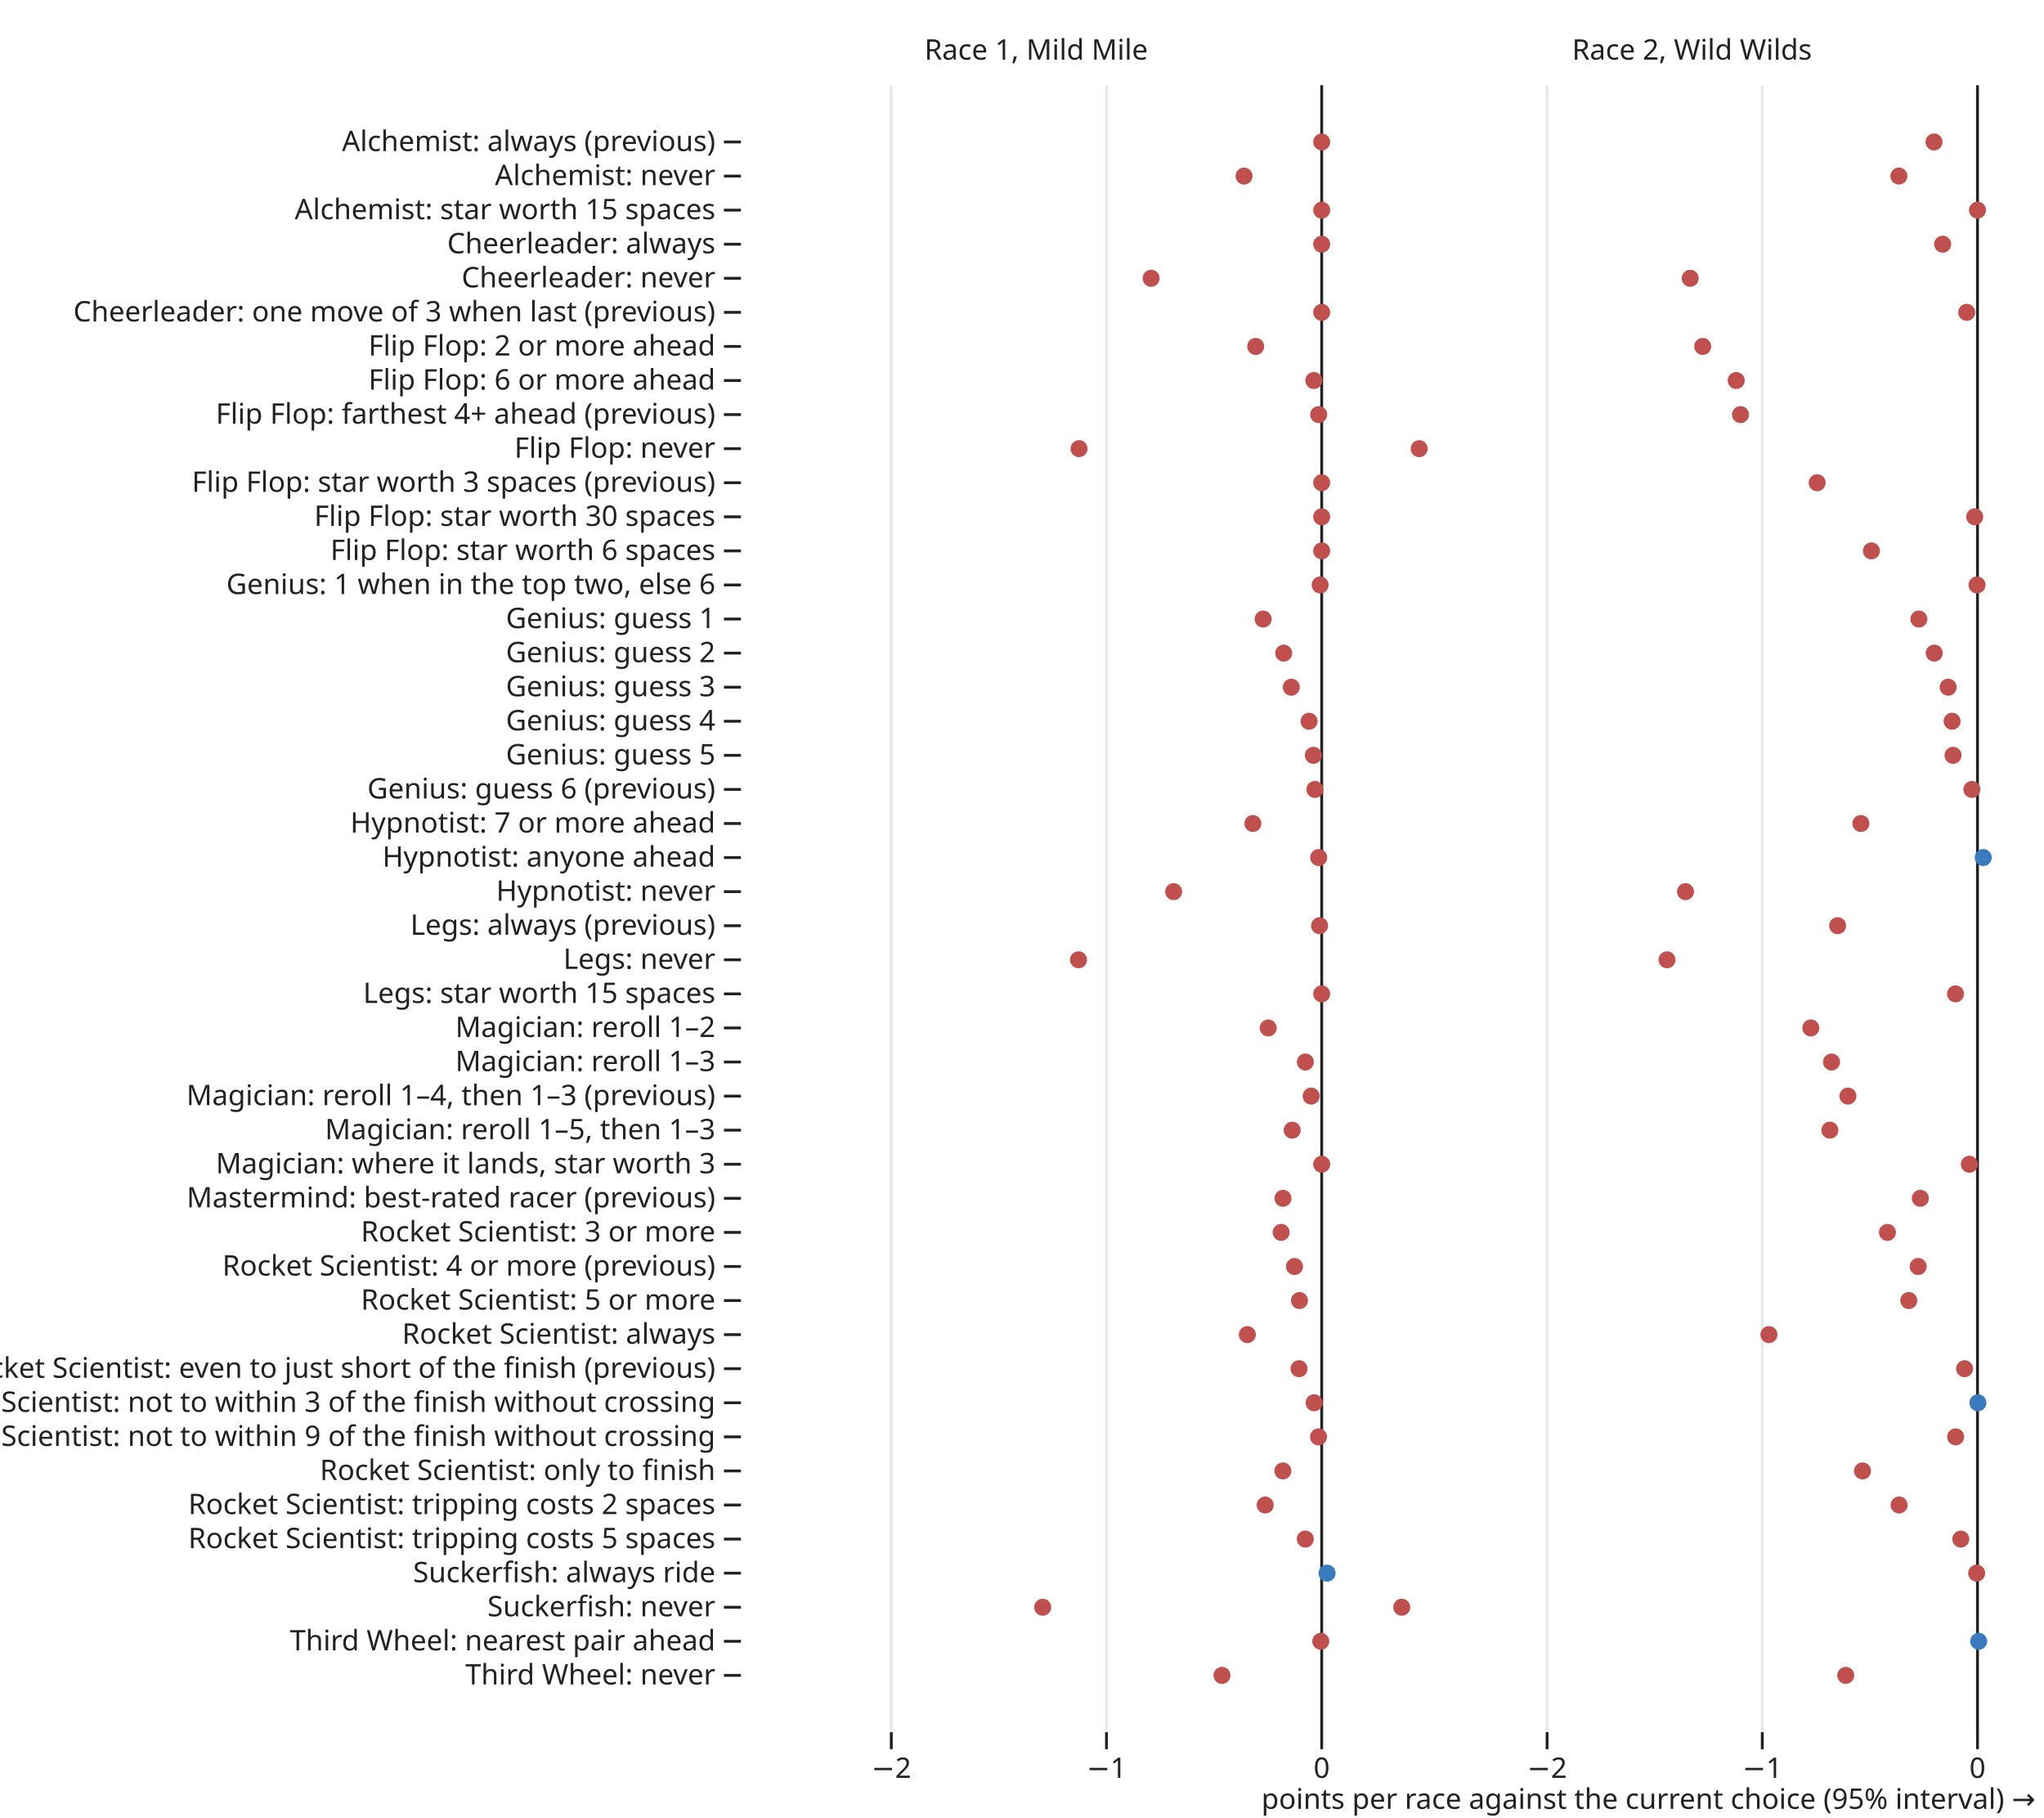
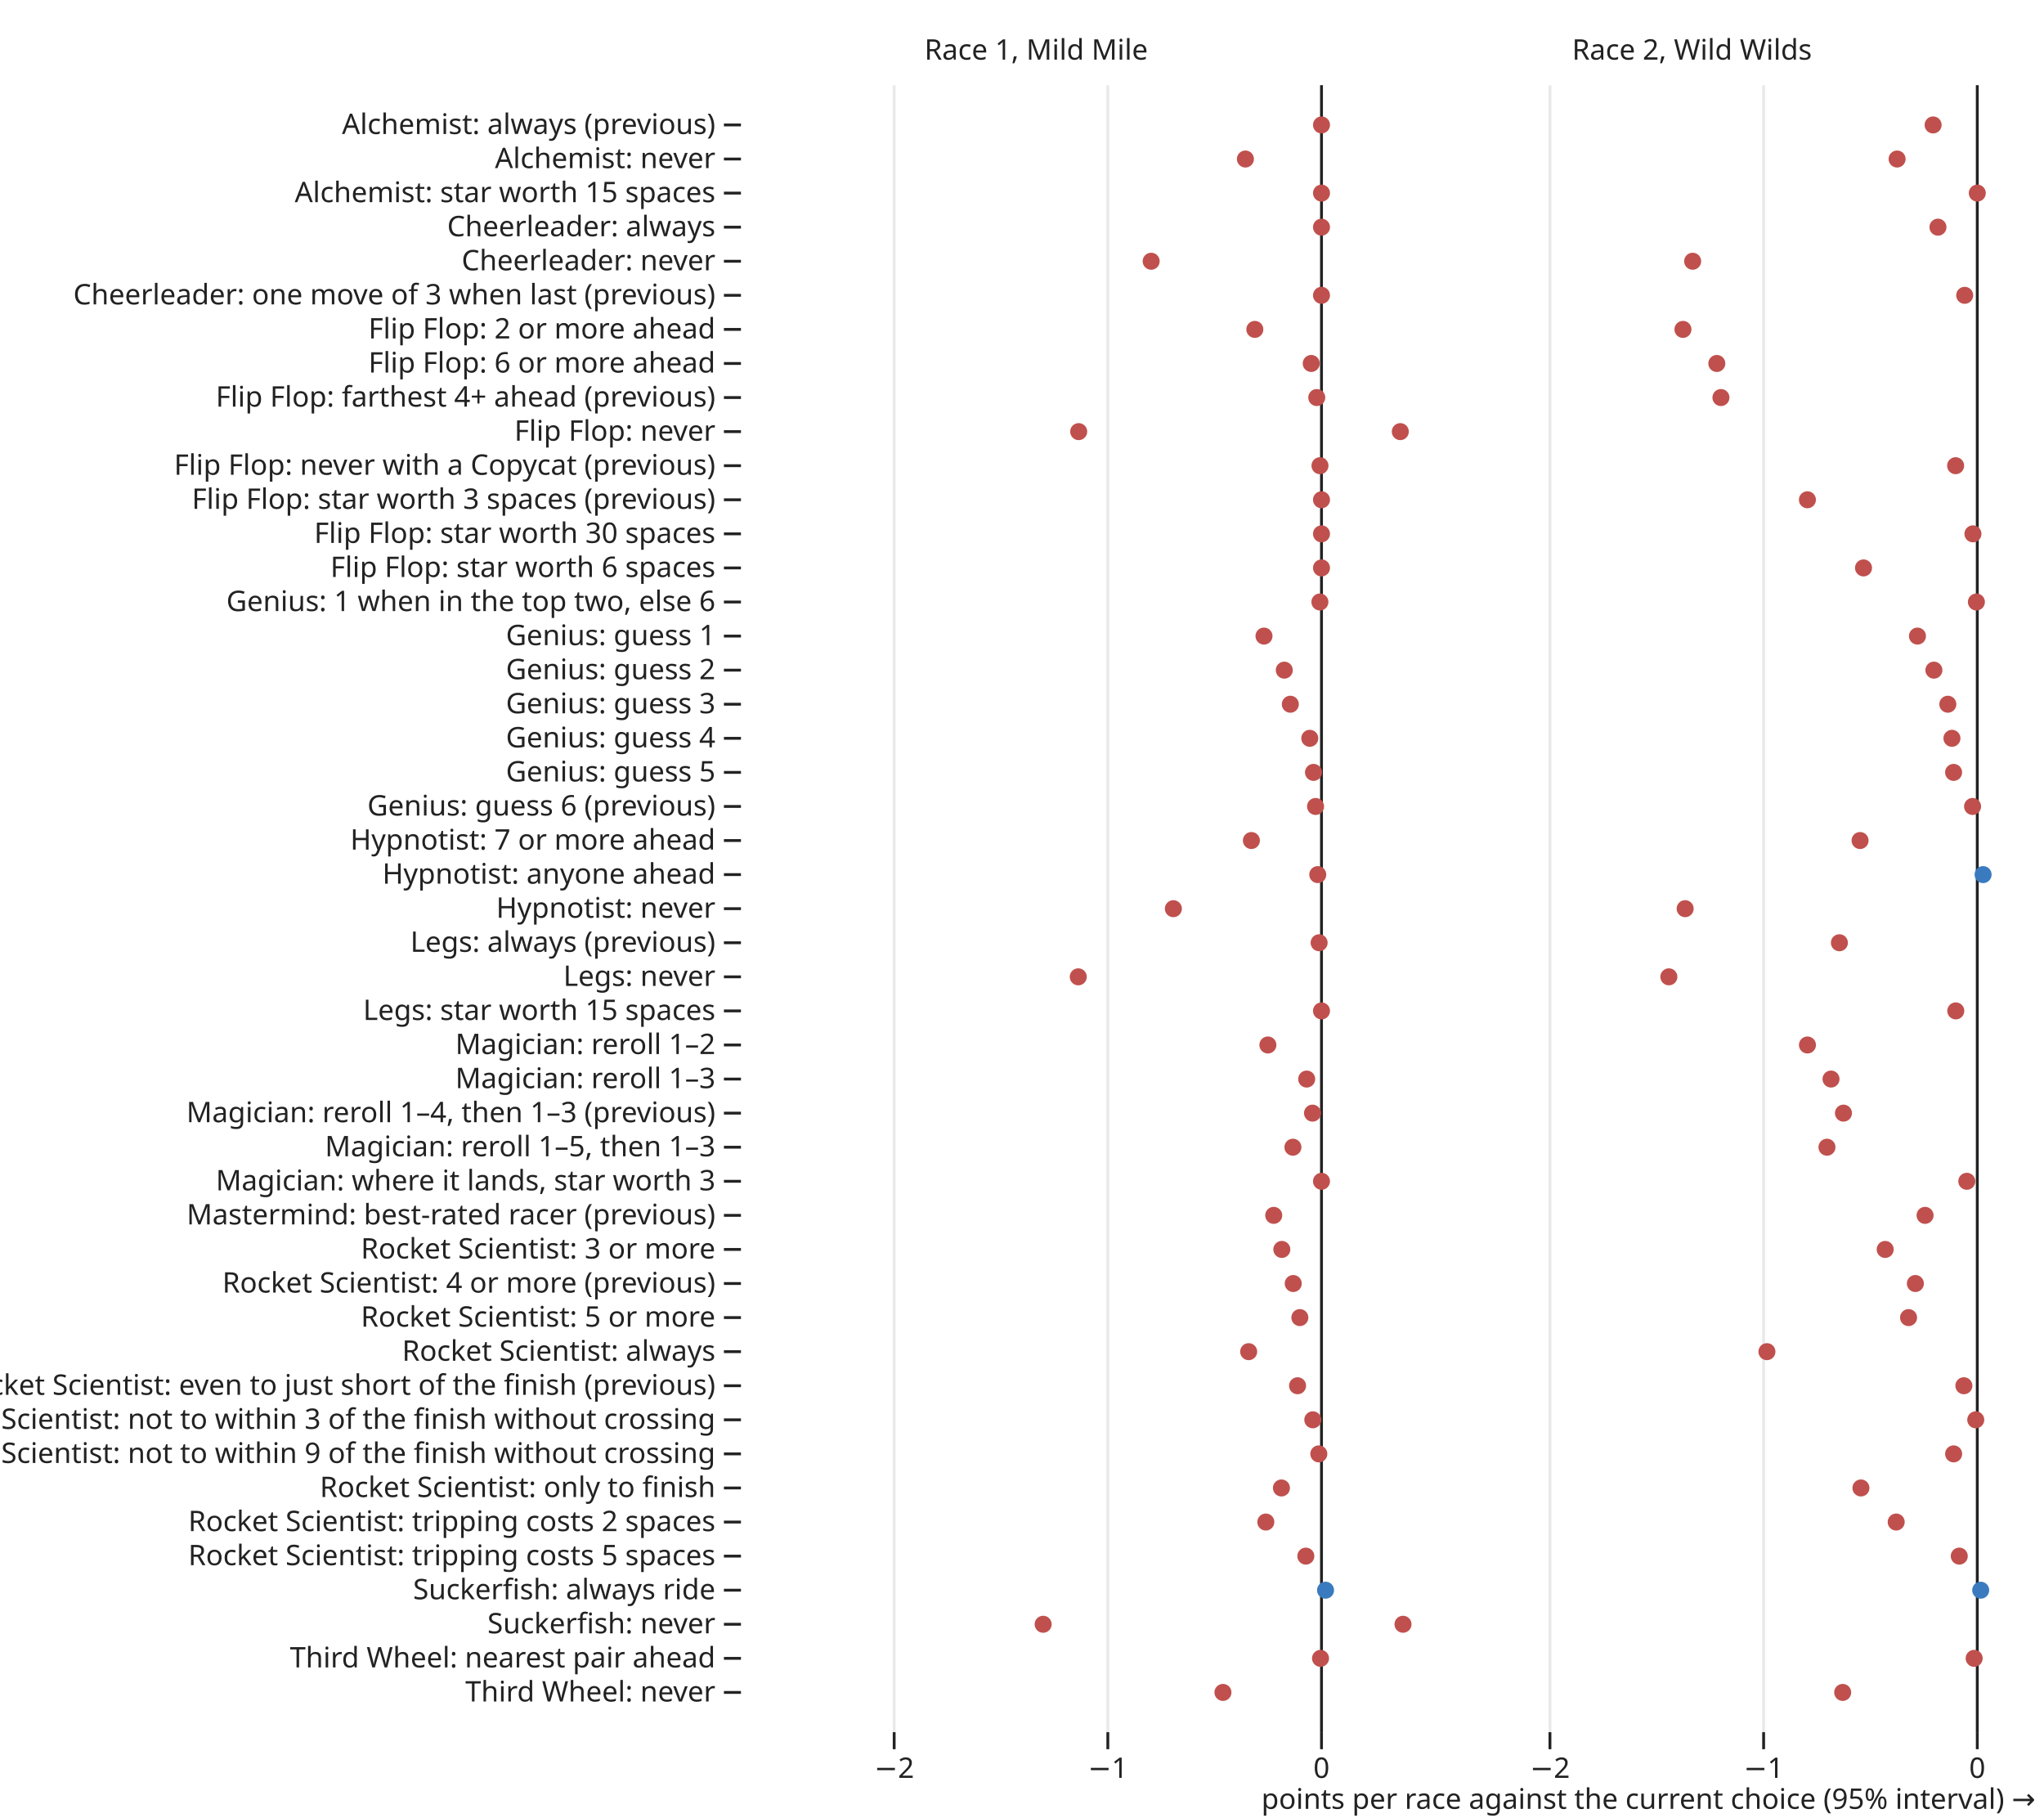
<svg xmlns="http://www.w3.org/2000/svg" class="plot-d6a7b5" fill="currentColor" font-family="system-ui, sans-serif" font-size="10" text-anchor="middle" width="720" height="640" viewBox="0 0 720 640" style="background: white; color: rgb(34, 34, 34);">
  <style>:where(.plot-d6a7b5) {
  --plot-background: white;
  display: block;
  height: auto;
  height: intrinsic;
  max-width: 100%;
}
:where(.plot-d6a7b5 text),
:where(.plot-d6a7b5 tspan) {
  white-space: pre;
}</style>
  <g aria-label="fx-axis tick label" transform="translate(0,-9)">
    <g transform="translate(1,0)">
      <text transform="translate(364,30)">Race 1, Mild Mile</text>
    </g>
    <g transform="translate(232,0)">
      <text transform="translate(364,30)">Race 2, Wild Wilds</text>
    </g>
  </g>
  <g aria-label="y-axis tick" aria-hidden="true">
    <g fill="none" stroke="currentColor" transform="translate(1,0)">
-       <path transform="translate(260,50)" d="M0,0L-6,0" />
-       <path transform="translate(260,62)" d="M0,0L-6,0" />
-       <path transform="translate(260,74)" d="M0,0L-6,0" />
-       <path transform="translate(260,86)" d="M0,0L-6,0" />
-       <path transform="translate(260,98)" d="M0,0L-6,0" />
-       <path transform="translate(260,110)" d="M0,0L-6,0" />
-       <path transform="translate(260,122)" d="M0,0L-6,0" />
-       <path transform="translate(260,134)" d="M0,0L-6,0" />
-       <path transform="translate(260,146)" d="M0,0L-6,0" />
-       <path transform="translate(260,158)" d="M0,0L-6,0" />
-       <path transform="translate(260,170)" d="M0,0L-6,0" />
-       <path transform="translate(260,182)" d="M0,0L-6,0" />
-       <path transform="translate(260,194)" d="M0,0L-6,0" />
-       <path transform="translate(260,206)" d="M0,0L-6,0" />
-       <path transform="translate(260,218)" d="M0,0L-6,0" />
-       <path transform="translate(260,230)" d="M0,0L-6,0" />
-       <path transform="translate(260,242)" d="M0,0L-6,0" />
-       <path transform="translate(260,254)" d="M0,0L-6,0" />
-       <path transform="translate(260,266)" d="M0,0L-6,0" />
-       <path transform="translate(260,278)" d="M0,0L-6,0" />
-       <path transform="translate(260,290)" d="M0,0L-6,0" />
-       <path transform="translate(260,302)" d="M0,0L-6,0" />
-       <path transform="translate(260,314)" d="M0,0L-6,0" />
-       <path transform="translate(260,326)" d="M0,0L-6,0" />
-       <path transform="translate(260,338)" d="M0,0L-6,0" />
-       <path transform="translate(260,350)" d="M0,0L-6,0" />
-       <path transform="translate(260,362)" d="M0,0L-6,0" />
-       <path transform="translate(260,374)" d="M0,0L-6,0" />
-       <path transform="translate(260,386)" d="M0,0L-6,0" />
-       <path transform="translate(260,398)" d="M0,0L-6,0" />
-       <path transform="translate(260,410)" d="M0,0L-6,0" />
-       <path transform="translate(260,422)" d="M0,0L-6,0" />
-       <path transform="translate(260,434)" d="M0,0L-6,0" />
-       <path transform="translate(260,446)" d="M0,0L-6,0" />
-       <path transform="translate(260,458)" d="M0,0L-6,0" />
-       <path transform="translate(260,470)" d="M0,0L-6,0" />
-       <path transform="translate(260,482)" d="M0,0L-6,0" />
-       <path transform="translate(260,494)" d="M0,0L-6,0" />
-       <path transform="translate(260,506)" d="M0,0L-6,0" />
-       <path transform="translate(260,518)" d="M0,0L-6,0" />
-       <path transform="translate(260,530)" d="M0,0L-6,0" />
-       <path transform="translate(260,542)" d="M0,0L-6,0" />
-       <path transform="translate(260,554)" d="M0,0L-6,0" />
-       <path transform="translate(260,566)" d="M0,0L-6,0" />
-       <path transform="translate(260,578)" d="M0,0L-6,0" />
-       <path transform="translate(260,590)" d="M0,0L-6,0" />
+       <path transform="translate(260,44)" d="M0,0L-6,0" />
+       <path transform="translate(260,56)" d="M0,0L-6,0" />
+       <path transform="translate(260,68)" d="M0,0L-6,0" />
+       <path transform="translate(260,80)" d="M0,0L-6,0" />
+       <path transform="translate(260,92)" d="M0,0L-6,0" />
+       <path transform="translate(260,104)" d="M0,0L-6,0" />
+       <path transform="translate(260,116)" d="M0,0L-6,0" />
+       <path transform="translate(260,128)" d="M0,0L-6,0" />
+       <path transform="translate(260,140)" d="M0,0L-6,0" />
+       <path transform="translate(260,152)" d="M0,0L-6,0" />
+       <path transform="translate(260,164)" d="M0,0L-6,0" />
+       <path transform="translate(260,176)" d="M0,0L-6,0" />
+       <path transform="translate(260,188)" d="M0,0L-6,0" />
+       <path transform="translate(260,200)" d="M0,0L-6,0" />
+       <path transform="translate(260,212)" d="M0,0L-6,0" />
+       <path transform="translate(260,224)" d="M0,0L-6,0" />
+       <path transform="translate(260,236)" d="M0,0L-6,0" />
+       <path transform="translate(260,248)" d="M0,0L-6,0" />
+       <path transform="translate(260,260)" d="M0,0L-6,0" />
+       <path transform="translate(260,272)" d="M0,0L-6,0" />
+       <path transform="translate(260,284)" d="M0,0L-6,0" />
+       <path transform="translate(260,296)" d="M0,0L-6,0" />
+       <path transform="translate(260,308)" d="M0,0L-6,0" />
+       <path transform="translate(260,320)" d="M0,0L-6,0" />
+       <path transform="translate(260,332)" d="M0,0L-6,0" />
+       <path transform="translate(260,344)" d="M0,0L-6,0" />
+       <path transform="translate(260,356)" d="M0,0L-6,0" />
+       <path transform="translate(260,368)" d="M0,0L-6,0" />
+       <path transform="translate(260,380)" d="M0,0L-6,0" />
+       <path transform="translate(260,392)" d="M0,0L-6,0" />
+       <path transform="translate(260,404)" d="M0,0L-6,0" />
+       <path transform="translate(260,416)" d="M0,0L-6,0" />
+       <path transform="translate(260,428)" d="M0,0L-6,0" />
+       <path transform="translate(260,440)" d="M0,0L-6,0" />
+       <path transform="translate(260,452)" d="M0,0L-6,0" />
+       <path transform="translate(260,464)" d="M0,0L-6,0" />
+       <path transform="translate(260,476)" d="M0,0L-6,0" />
+       <path transform="translate(260,488)" d="M0,0L-6,0" />
+       <path transform="translate(260,500)" d="M0,0L-6,0" />
+       <path transform="translate(260,512)" d="M0,0L-6,0" />
+       <path transform="translate(260,524)" d="M0,0L-6,0" />
+       <path transform="translate(260,536)" d="M0,0L-6,0" />
+       <path transform="translate(260,548)" d="M0,0L-6,0" />
+       <path transform="translate(260,560)" d="M0,0L-6,0" />
+       <path transform="translate(260,572)" d="M0,0L-6,0" />
+       <path transform="translate(260,584)" d="M0,0L-6,0" />
+       <path transform="translate(260,596)" d="M0,0L-6,0" />
    </g>
  </g>
  <g aria-label="y-axis tick label" transform="translate(-9,0)">
    <g text-anchor="end" transform="translate(1,0)">
-       <text y="0.32em" transform="translate(260,50)">Alchemist: always (previous)</text>
-       <text y="0.32em" transform="translate(260,62)">Alchemist: never</text>
-       <text y="0.32em" transform="translate(260,74)">Alchemist: star worth 15 spaces</text>
-       <text y="0.32em" transform="translate(260,86)">Cheerleader: always</text>
-       <text y="0.32em" transform="translate(260,98)">Cheerleader: never</text>
-       <text y="0.32em" transform="translate(260,110)">Cheerleader: one move of 3 when last (previous)</text>
-       <text y="0.32em" transform="translate(260,122)">Flip Flop: 2 or more ahead</text>
-       <text y="0.32em" transform="translate(260,134)">Flip Flop: 6 or more ahead</text>
-       <text y="0.32em" transform="translate(260,146)">Flip Flop: farthest 4+ ahead (previous)</text>
-       <text y="0.32em" transform="translate(260,158)">Flip Flop: never</text>
-       <text y="0.32em" transform="translate(260,170)">Flip Flop: star worth 3 spaces (previous)</text>
-       <text y="0.32em" transform="translate(260,182)">Flip Flop: star worth 30 spaces</text>
-       <text y="0.32em" transform="translate(260,194)">Flip Flop: star worth 6 spaces</text>
-       <text y="0.32em" transform="translate(260,206)">Genius: 1 when in the top two, else 6</text>
-       <text y="0.32em" transform="translate(260,218)">Genius: guess 1</text>
-       <text y="0.32em" transform="translate(260,230)">Genius: guess 2</text>
-       <text y="0.32em" transform="translate(260,242)">Genius: guess 3</text>
-       <text y="0.32em" transform="translate(260,254)">Genius: guess 4</text>
-       <text y="0.32em" transform="translate(260,266)">Genius: guess 5</text>
-       <text y="0.32em" transform="translate(260,278)">Genius: guess 6 (previous)</text>
-       <text y="0.32em" transform="translate(260,290)">Hypnotist: 7 or more ahead</text>
-       <text y="0.32em" transform="translate(260,302)">Hypnotist: anyone ahead</text>
-       <text y="0.32em" transform="translate(260,314)">Hypnotist: never</text>
-       <text y="0.32em" transform="translate(260,326)">Legs: always (previous)</text>
-       <text y="0.32em" transform="translate(260,338)">Legs: never</text>
-       <text y="0.32em" transform="translate(260,350)">Legs: star worth 15 spaces</text>
-       <text y="0.32em" transform="translate(260,362)">Magician: reroll 1–2</text>
-       <text y="0.32em" transform="translate(260,374)">Magician: reroll 1–3</text>
-       <text y="0.32em" transform="translate(260,386)">Magician: reroll 1–4, then 1–3 (previous)</text>
-       <text y="0.32em" transform="translate(260,398)">Magician: reroll 1–5, then 1–3</text>
-       <text y="0.32em" transform="translate(260,410)">Magician: where it lands, star worth 3</text>
-       <text y="0.32em" transform="translate(260,422)">Mastermind: best-rated racer (previous)</text>
-       <text y="0.32em" transform="translate(260,434)">Rocket Scientist: 3 or more</text>
-       <text y="0.32em" transform="translate(260,446)">Rocket Scientist: 4 or more (previous)</text>
-       <text y="0.32em" transform="translate(260,458)">Rocket Scientist: 5 or more</text>
-       <text y="0.32em" transform="translate(260,470)">Rocket Scientist: always</text>
-       <text y="0.32em" transform="translate(260,482)">Rocket Scientist: even to just short of the finish (previous)</text>
-       <text y="0.32em" transform="translate(260,494)">Rocket Scientist: not to within 3 of the finish without crossing</text>
-       <text y="0.32em" transform="translate(260,506)">Rocket Scientist: not to within 9 of the finish without crossing</text>
-       <text y="0.32em" transform="translate(260,518)">Rocket Scientist: only to finish</text>
-       <text y="0.32em" transform="translate(260,530)">Rocket Scientist: tripping costs 2 spaces</text>
-       <text y="0.32em" transform="translate(260,542)">Rocket Scientist: tripping costs 5 spaces</text>
-       <text y="0.32em" transform="translate(260,554)">Suckerfish: always ride</text>
-       <text y="0.32em" transform="translate(260,566)">Suckerfish: never</text>
-       <text y="0.32em" transform="translate(260,578)">Third Wheel: nearest pair ahead</text>
-       <text y="0.32em" transform="translate(260,590)">Third Wheel: never</text>
+       <text y="0.32em" transform="translate(260,44)">Alchemist: always (previous)</text>
+       <text y="0.32em" transform="translate(260,56)">Alchemist: never</text>
+       <text y="0.32em" transform="translate(260,68)">Alchemist: star worth 15 spaces</text>
+       <text y="0.32em" transform="translate(260,80)">Cheerleader: always</text>
+       <text y="0.32em" transform="translate(260,92)">Cheerleader: never</text>
+       <text y="0.32em" transform="translate(260,104)">Cheerleader: one move of 3 when last (previous)</text>
+       <text y="0.32em" transform="translate(260,116)">Flip Flop: 2 or more ahead</text>
+       <text y="0.32em" transform="translate(260,128)">Flip Flop: 6 or more ahead</text>
+       <text y="0.32em" transform="translate(260,140)">Flip Flop: farthest 4+ ahead (previous)</text>
+       <text y="0.32em" transform="translate(260,152)">Flip Flop: never</text>
+       <text y="0.32em" transform="translate(260,164)">Flip Flop: never with a Copycat (previous)</text>
+       <text y="0.32em" transform="translate(260,176)">Flip Flop: star worth 3 spaces (previous)</text>
+       <text y="0.32em" transform="translate(260,188)">Flip Flop: star worth 30 spaces</text>
+       <text y="0.32em" transform="translate(260,200)">Flip Flop: star worth 6 spaces</text>
+       <text y="0.32em" transform="translate(260,212)">Genius: 1 when in the top two, else 6</text>
+       <text y="0.32em" transform="translate(260,224)">Genius: guess 1</text>
+       <text y="0.32em" transform="translate(260,236)">Genius: guess 2</text>
+       <text y="0.32em" transform="translate(260,248)">Genius: guess 3</text>
+       <text y="0.32em" transform="translate(260,260)">Genius: guess 4</text>
+       <text y="0.32em" transform="translate(260,272)">Genius: guess 5</text>
+       <text y="0.32em" transform="translate(260,284)">Genius: guess 6 (previous)</text>
+       <text y="0.32em" transform="translate(260,296)">Hypnotist: 7 or more ahead</text>
+       <text y="0.32em" transform="translate(260,308)">Hypnotist: anyone ahead</text>
+       <text y="0.32em" transform="translate(260,320)">Hypnotist: never</text>
+       <text y="0.32em" transform="translate(260,332)">Legs: always (previous)</text>
+       <text y="0.32em" transform="translate(260,344)">Legs: never</text>
+       <text y="0.32em" transform="translate(260,356)">Legs: star worth 15 spaces</text>
+       <text y="0.32em" transform="translate(260,368)">Magician: reroll 1–2</text>
+       <text y="0.32em" transform="translate(260,380)">Magician: reroll 1–3</text>
+       <text y="0.32em" transform="translate(260,392)">Magician: reroll 1–4, then 1–3 (previous)</text>
+       <text y="0.32em" transform="translate(260,404)">Magician: reroll 1–5, then 1–3</text>
+       <text y="0.32em" transform="translate(260,416)">Magician: where it lands, star worth 3</text>
+       <text y="0.32em" transform="translate(260,428)">Mastermind: best-rated racer (previous)</text>
+       <text y="0.32em" transform="translate(260,440)">Rocket Scientist: 3 or more</text>
+       <text y="0.32em" transform="translate(260,452)">Rocket Scientist: 4 or more (previous)</text>
+       <text y="0.32em" transform="translate(260,464)">Rocket Scientist: 5 or more</text>
+       <text y="0.32em" transform="translate(260,476)">Rocket Scientist: always</text>
+       <text y="0.32em" transform="translate(260,488)">Rocket Scientist: even to just short of the finish (previous)</text>
+       <text y="0.32em" transform="translate(260,500)">Rocket Scientist: not to within 3 of the finish without crossing</text>
+       <text y="0.32em" transform="translate(260,512)">Rocket Scientist: not to within 9 of the finish without crossing</text>
+       <text y="0.32em" transform="translate(260,524)">Rocket Scientist: only to finish</text>
+       <text y="0.32em" transform="translate(260,536)">Rocket Scientist: tripping costs 2 spaces</text>
+       <text y="0.32em" transform="translate(260,548)">Rocket Scientist: tripping costs 5 spaces</text>
+       <text y="0.32em" transform="translate(260,560)">Suckerfish: always ride</text>
+       <text y="0.32em" transform="translate(260,572)">Suckerfish: never</text>
+       <text y="0.32em" transform="translate(260,584)">Third Wheel: nearest pair ahead</text>
+       <text y="0.32em" transform="translate(260,596)">Third Wheel: never</text>
    </g>
  </g>
  <g aria-label="x-grid" aria-hidden="true">
    <g stroke="currentColor" stroke-opacity="0.1" transform="translate(1,0)">
-       <line x1="312.959" x2="312.959" y1="30" y2="610" />
-       <line x1="388.764" x2="388.764" y1="30" y2="610" />
-       <line x1="464.569" x2="464.569" y1="30" y2="610" />
+       <line x1="313.971" x2="313.971" y1="30" y2="610" />
+       <line x1="389.235" x2="389.235" y1="30" y2="610" />
+       <line x1="464.5" x2="464.5" y1="30" y2="610" />
    </g>
    <g stroke="currentColor" stroke-opacity="0.1" transform="translate(232,0)">
-       <line x1="312.959" x2="312.959" y1="30" y2="610" />
-       <line x1="388.764" x2="388.764" y1="30" y2="610" />
-       <line x1="464.569" x2="464.569" y1="30" y2="610" />
+       <line x1="313.971" x2="313.971" y1="30" y2="610" />
+       <line x1="389.235" x2="389.235" y1="30" y2="610" />
+       <line x1="464.5" x2="464.5" y1="30" y2="610" />
    </g>
  </g>
  <g aria-label="x-axis tick" aria-hidden="true">
    <g fill="none" stroke="currentColor" transform="translate(1,0)">
-       <path transform="translate(312.9593,610)" d="M0,0L0,6" />
-       <path transform="translate(388.7644,610)" d="M0,0L0,6" />
-       <path transform="translate(464.5695,610)" d="M0,0L0,6" />
+       <path transform="translate(313.9714,610)" d="M0,0L0,6" />
+       <path transform="translate(389.2355,610)" d="M0,0L0,6" />
+       <path transform="translate(464.4995,610)" d="M0,0L0,6" />
    </g>
    <g fill="none" stroke="currentColor" transform="translate(232,0)">
-       <path transform="translate(312.9593,610)" d="M0,0L0,6" />
-       <path transform="translate(388.7644,610)" d="M0,0L0,6" />
-       <path transform="translate(464.5695,610)" d="M0,0L0,6" />
+       <path transform="translate(313.9714,610)" d="M0,0L0,6" />
+       <path transform="translate(389.2355,610)" d="M0,0L0,6" />
+       <path transform="translate(464.4995,610)" d="M0,0L0,6" />
    </g>
  </g>
  <g aria-label="x-axis tick label" transform="translate(0,9)">
    <g font-variant="tabular-nums" transform="translate(1,0)">
-       <text y="0.71em" transform="translate(312.9593,610)">−2</text>
-       <text y="0.71em" transform="translate(388.7644,610)">−1</text>
-       <text y="0.71em" transform="translate(464.5695,610)">0</text>
+       <text y="0.71em" transform="translate(313.9714,610)">−2</text>
+       <text y="0.71em" transform="translate(389.2355,610)">−1</text>
+       <text y="0.71em" transform="translate(464.4995,610)">0</text>
    </g>
    <g font-variant="tabular-nums" transform="translate(232,0)">
-       <text y="0.71em" transform="translate(312.9593,610)">−2</text>
-       <text y="0.71em" transform="translate(388.7644,610)">−1</text>
-       <text y="0.71em" transform="translate(464.5695,610)">0</text>
+       <text y="0.71em" transform="translate(313.9714,610)">−2</text>
+       <text y="0.71em" transform="translate(389.2355,610)">−1</text>
+       <text y="0.71em" transform="translate(464.4995,610)">0</text>
    </g>
  </g>
  <g aria-label="x-axis label" text-anchor="end" transform="translate(17,27)">
    <text transform="translate(700,610)">points per race against the current choice (95% interval) →</text>
  </g>
  <g aria-label="rule">
    <g stroke="currentColor" transform="translate(1,0)">
-       <line x1="464.569" x2="464.569" y1="30" y2="610" />
+       <line x1="464.5" x2="464.5" y1="30" y2="610" />
    </g>
    <g stroke="currentColor" transform="translate(232,0)">
-       <line x1="464.569" x2="464.569" y1="30" y2="610" />
+       <line x1="464.5" x2="464.5" y1="30" y2="610" />
    </g>
  </g>
  <g aria-label="rule">
    <g stroke="#999" transform="translate(1,0)">
-       <line x1="463.854" x2="465.285" y1="50" y2="50" />
-       <line x1="436.596" x2="437.836" y1="62" y2="62" />
-       <line x1="463.854" x2="465.285" y1="74" y2="74" />
-       <line x1="463.724" x2="465.415" y1="86" y2="86" />
-       <line x1="403.779" x2="405.183" y1="98" y2="98" />
-       <line x1="463.724" x2="465.415" y1="110" y2="110" />
-       <line x1="440.449" x2="442.192" y1="122" y2="122" />
-       <line x1="460.924" x2="462.681" y1="134" y2="134" />
-       <line x1="462.641" x2="464.4" y1="146" y2="146" />
-       <line x1="378.363" x2="379.81" y1="158" y2="158" />
-       <line x1="463.689" x2="465.45" y1="170" y2="170" />
-       <line x1="463.689" x2="465.45" y1="182" y2="182" />
-       <line x1="463.689" x2="465.45" y1="194" y2="194" />
-       <line x1="463.217" x2="464.829" y1="206" y2="206" />
-       <line x1="443.199" x2="444.696" y1="218" y2="218" />
-       <line x1="450.418" x2="451.963" y1="230" y2="230" />
-       <line x1="453.084" x2="454.646" y1="242" y2="242" />
-       <line x1="459.322" x2="460.922" y1="254" y2="254" />
-       <line x1="460.833" x2="462.443" y1="266" y2="266" />
-       <line x1="461.368" x2="462.986" y1="278" y2="278" />
-       <line x1="439.541" x2="441.104" y1="290" y2="290" />
-       <line x1="462.681" x2="464.349" y1="302" y2="302" />
-       <line x1="411.727" x2="413.11" y1="314" y2="314" />
-       <line x1="462.953" x2="464.696" y1="326" y2="326" />
-       <line x1="378.182" x2="379.627" y1="338" y2="338" />
-       <line x1="463.698" x2="465.441" y1="350" y2="350" />
-       <line x1="444.931" x2="446.513" y1="362" y2="362" />
-       <line x1="457.996" x2="459.63" y1="374" y2="374" />
-       <line x1="460.041" x2="461.682" y1="386" y2="386" />
-       <line x1="453.361" x2="454.98" y1="398" y2="398" />
-       <line x1="463.744" x2="465.395" y1="410" y2="410" />
-       <line x1="450.232" x2="451.628" y1="422" y2="422" />
-       <line x1="449.459" x2="451.111" y1="434" y2="434" />
-       <line x1="454.155" x2="455.825" y1="446" y2="446" />
-       <line x1="455.913" x2="457.586" y1="458" y2="458" />
-       <line x1="437.577" x2="439.177" y1="470" y2="470" />
-       <line x1="455.756" x2="457.429" y1="482" y2="482" />
-       <line x1="461.047" x2="462.737" y1="494" y2="494" />
-       <line x1="462.609" x2="464.307" y1="506" y2="506" />
-       <line x1="450.059" x2="451.713" y1="518" y2="518" />
-       <line x1="443.854" x2="445.482" y1="530" y2="530" />
-       <line x1="457.95" x2="459.63" y1="542" y2="542" />
-       <line x1="465.645" x2="467.275" y1="554" y2="554" />
-       <line x1="365.591" x2="366.981" y1="566" y2="566" />
-       <line x1="463.474" x2="465.017" y1="578" y2="578" />
-       <line x1="428.777" x2="430.091" y1="590" y2="590" />
+       <line x1="463.789" x2="465.21" y1="44" y2="44" />
+       <line x1="437.078" x2="438.313" y1="56" y2="56" />
+       <line x1="463.789" x2="465.21" y1="68" y2="68" />
+       <line x1="463.658" x2="465.341" y1="80" y2="80" />
+       <line x1="403.799" x2="405.199" y1="92" y2="92" />
+       <line x1="463.658" x2="465.341" y1="104" y2="104" />
+       <line x1="440.147" x2="441.882" y1="116" y2="116" />
+       <line x1="460.009" x2="461.757" y1="128" y2="128" />
+       <line x1="461.957" x2="463.708" y1="140" y2="140" />
+       <line x1="378.25" x2="379.692" y1="152" y2="152" />
+       <line x1="463.087" x2="464.84" y1="164" y2="164" />
+       <line x1="463.621" x2="465.378" y1="176" y2="176" />
+       <line x1="463.621" x2="465.378" y1="188" y2="188" />
+       <line x1="463.621" x2="465.378" y1="200" y2="200" />
+       <line x1="463.132" x2="464.735" y1="212" y2="212" />
+       <line x1="443.497" x2="444.988" y1="224" y2="224" />
+       <line x1="450.621" x2="452.159" y1="236" y2="236" />
+       <line x1="452.744" x2="454.296" y1="248" y2="248" />
+       <line x1="459.577" x2="461.169" y1="260" y2="260" />
+       <line x1="460.878" x2="462.48" y1="272" y2="272" />
+       <line x1="461.603" x2="463.213" y1="284" y2="284" />
+       <line x1="439.028" x2="440.583" y1="296" y2="296" />
+       <line x1="462.352" x2="464.011" y1="308" y2="308" />
+       <line x1="411.633" x2="413.009" y1="320" y2="320" />
+       <line x1="462.796" x2="464.526" y1="332" y2="332" />
+       <line x1="378.101" x2="379.537" y1="344" y2="344" />
+       <line x1="463.634" x2="465.365" y1="356" y2="356" />
+       <line x1="444.829" x2="446.4" y1="368" y2="368" />
+       <line x1="458.468" x2="460.092" y1="380" y2="380" />
+       <line x1="460.514" x2="462.146" y1="392" y2="392" />
+       <line x1="453.627" x2="455.237" y1="404" y2="404" />
+       <line x1="463.68" x2="465.319" y1="416" y2="416" />
+       <line x1="446.969" x2="448.375" y1="428" y2="428" />
+       <line x1="449.703" x2="451.346" y1="440" y2="440" />
+       <line x1="453.715" x2="455.372" y1="452" y2="452" />
+       <line x1="456.043" x2="457.706" y1="464" y2="464" />
+       <line x1="438.047" x2="439.64" y1="476" y2="476" />
+       <line x1="455.238" x2="456.898" y1="488" y2="488" />
+       <line x1="460.598" x2="462.276" y1="500" y2="500" />
+       <line x1="462.709" x2="464.396" y1="512" y2="512" />
+       <line x1="449.565" x2="451.208" y1="524" y2="524" />
+       <line x1="444.074" x2="445.694" y1="536" y2="536" />
+       <line x1="458.144" x2="459.814" y1="548" y2="548" />
+       <line x1="465.113" x2="466.731" y1="560" y2="560" />
+       <line x1="365.758" x2="367.14" y1="572" y2="572" />
+       <line x1="463.392" x2="464.921" y1="584" y2="584" />
+       <line x1="429.133" x2="430.436" y1="596" y2="596" />
    </g>
    <g stroke="#999" transform="translate(232,0)">
-       <line x1="448.189" x2="450.317" y1="50" y2="50" />
-       <line x1="435.868" x2="437.877" y1="62" y2="62" />
-       <line x1="463.496" x2="465.643" y1="74" y2="74" />
-       <line x1="450.96" x2="453.638" y1="86" y2="86" />
-       <line x1="362.201" x2="364.519" y1="98" y2="98" />
-       <line x1="459.439" x2="462.114" y1="110" y2="110" />
-       <line x1="366.393" x2="369.144" y1="122" y2="122" />
-       <line x1="378.212" x2="380.946" y1="134" y2="134" />
-       <line x1="379.728" x2="382.461" y1="146" y2="146" />
-       <line x1="266.68" x2="269.138" y1="158" y2="158" />
-       <line x1="406.7" x2="409.493" y1="170" y2="170" />
-       <line x1="462.118" x2="465.053" y1="182" y2="182" />
-       <line x1="425.794" x2="428.623" y1="194" y2="194" />
-       <line x1="463.224" x2="465.598" y1="206" y2="206" />
-       <line x1="442.778" x2="445.076" y1="218" y2="218" />
-       <line x1="448.188" x2="450.486" y1="230" y2="230" />
-       <line x1="453.081" x2="455.413" y1="242" y2="242" />
-       <line x1="454.456" x2="456.794" y1="254" y2="254" />
-       <line x1="454.785" x2="457.128" y1="266" y2="266" />
-       <line x1="461.412" x2="463.786" y1="278" y2="278" />
-       <line x1="422.168" x2="424.832" y1="290" y2="290" />
-       <line x1="465.201" x2="468" y1="302" y2="302" />
-       <line x1="360.546" x2="362.9" y1="314" y2="314" />
-       <line x1="414.078" x2="416.526" y1="326" y2="326" />
-       <line x1="354.098" x2="356.306" y1="338" y2="338" />
-       <line x1="455.571" x2="458.096" y1="350" y2="350" />
-       <line x1="404.678" x2="407.039" y1="362" y2="362" />
-       <line x1="411.957" x2="414.348" y1="374" y2="374" />
-       <line x1="417.728" x2="420.138" y1="386" y2="386" />
-       <line x1="411.381" x2="413.771" y1="398" y2="398" />
-       <line x1="460.469" x2="462.95" y1="410" y2="410" />
-       <line x1="443.285" x2="445.587" y1="422" y2="422" />
-       <line x1="431.583" x2="434.119" y1="434" y2="434" />
-       <line x1="442.4" x2="444.944" y1="446" y2="446" />
-       <line x1="439.09" x2="441.632" y1="458" y2="458" />
-       <line x1="389.876" x2="392.34" y1="470" y2="470" />
-       <line x1="458.745" x2="461.302" y1="482" y2="482" />
-       <line x1="463.437" x2="466.005" y1="494" y2="494" />
-       <line x1="455.587" x2="458.158" y1="506" y2="506" />
-       <line x1="422.802" x2="425.33" y1="518" y2="518" />
-       <line x1="435.696" x2="438.232" y1="530" y2="530" />
-       <line x1="457.412" x2="459.971" y1="542" y2="542" />
-       <line x1="461.977" x2="466.588" y1="554" y2="554" />
-       <line x1="260" x2="263.526" y1="566" y2="566" />
-       <line x1="463.788" x2="466.191" y1="578" y2="578" />
-       <line x1="417.085" x2="419.247" y1="590" y2="590" />
+       <line x1="447.879" x2="450.002" y1="44" y2="44" />
+       <line x1="435.253" x2="437.258" y1="56" y2="56" />
+       <line x1="463.425" x2="465.574" y1="68" y2="68" />
+       <line x1="449.322" x2="451.973" y1="80" y2="80" />
+       <line x1="363.086" x2="365.394" y1="92" y2="92" />
+       <line x1="458.738" x2="461.39" y1="104" y2="104" />
+       <line x1="359.42" x2="362.214" y1="116" y2="116" />
+       <line x1="371.358" x2="374.138" y1="128" y2="128" />
+       <line x1="372.81" x2="375.59" y1="140" y2="140" />
+       <line x1="260" x2="262.511" y1="152" y2="152" />
+       <line x1="455.38" x2="458.352" y1="164" y2="164" />
+       <line x1="403.231" x2="406.093" y1="176" y2="176" />
+       <line x1="461.454" x2="464.482" y1="188" y2="188" />
+       <line x1="422.97" x2="425.874" y1="200" y2="200" />
+       <line x1="463.006" x2="465.367" y1="212" y2="212" />
+       <line x1="442.288" x2="444.571" y1="224" y2="224" />
+       <line x1="448.073" x2="450.363" y1="236" y2="236" />
+       <line x1="452.963" x2="455.284" y1="248" y2="248" />
+       <line x1="454.412" x2="456.738" y1="260" y2="260" />
+       <line x1="454.989" x2="457.326" y1="272" y2="272" />
+       <line x1="461.656" x2="464.018" y1="284" y2="284" />
+       <line x1="421.884" x2="424.534" y1="296" y2="296" />
+       <line x1="465.152" x2="467.945" y1="308" y2="308" />
+       <line x1="360.423" x2="362.771" y1="320" y2="320" />
+       <line x1="414.712" x2="417.144" y1="332" y2="332" />
+       <line x1="354.76" x2="356.959" y1="344" y2="344" />
+       <line x1="455.671" x2="458.179" y1="356" y2="356" />
+       <line x1="403.5" x2="405.85" y1="368" y2="368" />
+       <line x1="411.786" x2="414.166" y1="380" y2="380" />
+       <line x1="416.156" x2="418.553" y1="392" y2="392" />
+       <line x1="410.361" x2="412.74" y1="404" y2="404" />
+       <line x1="459.571" x2="462.042" y1="416" y2="416" />
+       <line x1="444.956" x2="447.254" y1="428" y2="428" />
+       <line x1="430.799" x2="433.315" y1="440" y2="440" />
+       <line x1="441.427" x2="443.955" y1="452" y2="452" />
+       <line x1="439.031" x2="441.557" y1="464" y2="464" />
+       <line x1="389.178" x2="391.623" y1="476" y2="476" />
+       <line x1="458.503" x2="461.045" y1="488" y2="488" />
+       <line x1="462.684" x2="465.236" y1="500" y2="500" />
+       <line x1="454.887" x2="457.444" y1="512" y2="512" />
+       <line x1="422.258" x2="424.772" y1="524" y2="524" />
+       <line x1="434.673" x2="437.195" y1="536" y2="536" />
+       <line x1="456.879" x2="459.426" y1="548" y2="548" />
+       <line x1="463.404" x2="468" y1="560" y2="560" />
+       <line x1="260.46" x2="263.956" y1="572" y2="572" />
+       <line x1="462.206" x2="464.599" y1="584" y2="584" />
+       <line x1="416.012" x2="418.162" y1="596" y2="596" />
    </g>
  </g>
  <g aria-label="dot">
    <g transform="translate(1,0)">
-       <circle cx="464.569" cy="50" r="3" fill="#c0504d" />
-       <circle cx="437.216" cy="62" r="3" fill="#c0504d" />
-       <circle cx="464.569" cy="74" r="3" fill="#c0504d" />
-       <circle cx="464.569" cy="86" r="3" fill="#c0504d" />
-       <circle cx="404.481" cy="98" r="3" fill="#c0504d" />
-       <circle cx="464.569" cy="110" r="3" fill="#c0504d" />
-       <circle cx="441.321" cy="122" r="3" fill="#c0504d" />
-       <circle cx="461.803" cy="134" r="3" fill="#c0504d" />
-       <circle cx="463.52" cy="146" r="3" fill="#c0504d" />
-       <circle cx="379.086" cy="158" r="3" fill="#c0504d" />
-       <circle cx="464.569" cy="170" r="3" fill="#c0504d" />
-       <circle cx="464.569" cy="182" r="3" fill="#c0504d" />
-       <circle cx="464.569" cy="194" r="3" fill="#c0504d" />
-       <circle cx="464.023" cy="206" r="3" fill="#c0504d" />
-       <circle cx="443.947" cy="218" r="3" fill="#c0504d" />
-       <circle cx="451.191" cy="230" r="3" fill="#c0504d" />
-       <circle cx="453.865" cy="242" r="3" fill="#c0504d" />
-       <circle cx="460.122" cy="254" r="3" fill="#c0504d" />
-       <circle cx="461.638" cy="266" r="3" fill="#c0504d" />
-       <circle cx="462.177" cy="278" r="3" fill="#c0504d" />
-       <circle cx="440.322" cy="290" r="3" fill="#c0504d" />
-       <circle cx="463.515" cy="302" r="3" fill="#c0504d" />
-       <circle cx="412.419" cy="314" r="3" fill="#c0504d" />
-       <circle cx="463.824" cy="326" r="3" fill="#c0504d" />
-       <circle cx="378.904" cy="338" r="3" fill="#c0504d" />
-       <circle cx="464.569" cy="350" r="3" fill="#c0504d" />
-       <circle cx="445.722" cy="362" r="3" fill="#c0504d" />
-       <circle cx="458.813" cy="374" r="3" fill="#c0504d" />
-       <circle cx="460.862" cy="386" r="3" fill="#c0504d" />
-       <circle cx="454.171" cy="398" r="3" fill="#c0504d" />
-       <circle cx="464.569" cy="410" r="3" fill="#c0504d" />
-       <circle cx="450.93" cy="422" r="3" fill="#c0504d" />
-       <circle cx="450.285" cy="434" r="3" fill="#c0504d" />
-       <circle cx="454.99" cy="446" r="3" fill="#c0504d" />
-       <circle cx="456.749" cy="458" r="3" fill="#c0504d" />
-       <circle cx="438.377" cy="470" r="3" fill="#c0504d" />
-       <circle cx="456.593" cy="482" r="3" fill="#c0504d" />
-       <circle cx="461.892" cy="494" r="3" fill="#c0504d" />
-       <circle cx="463.458" cy="506" r="3" fill="#c0504d" />
-       <circle cx="450.886" cy="518" r="3" fill="#c0504d" />
-       <circle cx="444.668" cy="530" r="3" fill="#c0504d" />
-       <circle cx="458.79" cy="542" r="3" fill="#c0504d" />
-       <circle cx="466.46" cy="554" r="3" fill="#3a7bbf" />
-       <circle cx="366.286" cy="566" r="3" fill="#c0504d" />
-       <circle cx="464.246" cy="578" r="3" fill="#c0504d" />
-       <circle cx="429.434" cy="590" r="3" fill="#c0504d" />
+       <circle cx="464.5" cy="44" r="3" fill="#c0504d" />
+       <circle cx="437.696" cy="56" r="3" fill="#c0504d" />
+       <circle cx="464.5" cy="68" r="3" fill="#c0504d" />
+       <circle cx="464.5" cy="80" r="3" fill="#c0504d" />
+       <circle cx="404.499" cy="92" r="3" fill="#c0504d" />
+       <circle cx="464.5" cy="104" r="3" fill="#c0504d" />
+       <circle cx="441.015" cy="116" r="3" fill="#c0504d" />
+       <circle cx="460.883" cy="128" r="3" fill="#c0504d" />
+       <circle cx="462.832" cy="140" r="3" fill="#c0504d" />
+       <circle cx="378.971" cy="152" r="3" fill="#c0504d" />
+       <circle cx="463.964" cy="164" r="3" fill="#c0504d" />
+       <circle cx="464.5" cy="176" r="3" fill="#c0504d" />
+       <circle cx="464.5" cy="188" r="3" fill="#c0504d" />
+       <circle cx="464.5" cy="200" r="3" fill="#c0504d" />
+       <circle cx="463.934" cy="212" r="3" fill="#c0504d" />
+       <circle cx="444.242" cy="224" r="3" fill="#c0504d" />
+       <circle cx="451.39" cy="236" r="3" fill="#c0504d" />
+       <circle cx="453.52" cy="248" r="3" fill="#c0504d" />
+       <circle cx="460.373" cy="260" r="3" fill="#c0504d" />
+       <circle cx="461.679" cy="272" r="3" fill="#c0504d" />
+       <circle cx="462.408" cy="284" r="3" fill="#c0504d" />
+       <circle cx="439.805" cy="296" r="3" fill="#c0504d" />
+       <circle cx="463.182" cy="308" r="3" fill="#c0504d" />
+       <circle cx="412.321" cy="320" r="3" fill="#c0504d" />
+       <circle cx="463.661" cy="332" r="3" fill="#c0504d" />
+       <circle cx="378.819" cy="344" r="3" fill="#c0504d" />
+       <circle cx="464.5" cy="356" r="3" fill="#c0504d" />
+       <circle cx="445.614" cy="368" r="3" fill="#c0504d" />
+       <circle cx="459.28" cy="380" r="3" fill="#c0504d" />
+       <circle cx="461.33" cy="392" r="3" fill="#c0504d" />
+       <circle cx="454.432" cy="404" r="3" fill="#c0504d" />
+       <circle cx="464.5" cy="416" r="3" fill="#c0504d" />
+       <circle cx="447.672" cy="428" r="3" fill="#c0504d" />
+       <circle cx="450.524" cy="440" r="3" fill="#c0504d" />
+       <circle cx="454.544" cy="452" r="3" fill="#c0504d" />
+       <circle cx="456.875" cy="464" r="3" fill="#c0504d" />
+       <circle cx="438.844" cy="476" r="3" fill="#c0504d" />
+       <circle cx="456.068" cy="488" r="3" fill="#c0504d" />
+       <circle cx="461.437" cy="500" r="3" fill="#c0504d" />
+       <circle cx="463.553" cy="512" r="3" fill="#c0504d" />
+       <circle cx="450.387" cy="524" r="3" fill="#c0504d" />
+       <circle cx="444.884" cy="536" r="3" fill="#c0504d" />
+       <circle cx="458.979" cy="548" r="3" fill="#c0504d" />
+       <circle cx="465.922" cy="560" r="3" fill="#3a7bbf" />
+       <circle cx="366.449" cy="572" r="3" fill="#c0504d" />
+       <circle cx="464.156" cy="584" r="3" fill="#c0504d" />
+       <circle cx="429.785" cy="596" r="3" fill="#c0504d" />
    </g>
    <g transform="translate(232,0)">
-       <circle cx="449.253" cy="50" r="3" fill="#c0504d" />
-       <circle cx="436.873" cy="62" r="3" fill="#c0504d" />
-       <circle cx="464.569" cy="74" r="3" fill="#c0504d" />
-       <circle cx="452.299" cy="86" r="3" fill="#c0504d" />
-       <circle cx="363.36" cy="98" r="3" fill="#c0504d" />
-       <circle cx="460.777" cy="110" r="3" fill="#c0504d" />
-       <circle cx="367.769" cy="122" r="3" fill="#c0504d" />
-       <circle cx="379.579" cy="134" r="3" fill="#c0504d" />
-       <circle cx="381.094" cy="146" r="3" fill="#c0504d" />
-       <circle cx="267.909" cy="158" r="3" fill="#c0504d" />
-       <circle cx="408.096" cy="170" r="3" fill="#c0504d" />
-       <circle cx="463.586" cy="182" r="3" fill="#c0504d" />
-       <circle cx="427.209" cy="194" r="3" fill="#c0504d" />
-       <circle cx="464.411" cy="206" r="3" fill="#c0504d" />
-       <circle cx="443.927" cy="218" r="3" fill="#c0504d" />
-       <circle cx="449.337" cy="230" r="3" fill="#c0504d" />
-       <circle cx="454.247" cy="242" r="3" fill="#c0504d" />
-       <circle cx="455.625" cy="254" r="3" fill="#c0504d" />
-       <circle cx="455.957" cy="266" r="3" fill="#c0504d" />
-       <circle cx="462.599" cy="278" r="3" fill="#c0504d" />
-       <circle cx="423.5" cy="290" r="3" fill="#c0504d" />
-       <circle cx="466.6" cy="302" r="3" fill="#3a7bbf" />
-       <circle cx="361.723" cy="314" r="3" fill="#c0504d" />
-       <circle cx="415.302" cy="326" r="3" fill="#c0504d" />
-       <circle cx="355.202" cy="338" r="3" fill="#c0504d" />
-       <circle cx="456.834" cy="350" r="3" fill="#c0504d" />
-       <circle cx="405.858" cy="362" r="3" fill="#c0504d" />
-       <circle cx="413.152" cy="374" r="3" fill="#c0504d" />
-       <circle cx="418.933" cy="386" r="3" fill="#c0504d" />
-       <circle cx="412.576" cy="398" r="3" fill="#c0504d" />
-       <circle cx="461.709" cy="410" r="3" fill="#c0504d" />
-       <circle cx="444.436" cy="422" r="3" fill="#c0504d" />
-       <circle cx="432.851" cy="434" r="3" fill="#c0504d" />
-       <circle cx="443.672" cy="446" r="3" fill="#c0504d" />
-       <circle cx="440.361" cy="458" r="3" fill="#c0504d" />
-       <circle cx="391.108" cy="470" r="3" fill="#c0504d" />
-       <circle cx="460.023" cy="482" r="3" fill="#c0504d" />
-       <circle cx="464.721" cy="494" r="3" fill="#3a7bbf" />
-       <circle cx="456.872" cy="506" r="3" fill="#c0504d" />
-       <circle cx="424.066" cy="518" r="3" fill="#c0504d" />
-       <circle cx="436.964" cy="530" r="3" fill="#c0504d" />
-       <circle cx="458.692" cy="542" r="3" fill="#c0504d" />
-       <circle cx="464.282" cy="554" r="3" fill="#c0504d" />
-       <circle cx="261.763" cy="566" r="3" fill="#c0504d" />
-       <circle cx="464.989" cy="578" r="3" fill="#3a7bbf" />
-       <circle cx="418.166" cy="590" r="3" fill="#c0504d" />
+       <circle cx="448.94" cy="44" r="3" fill="#c0504d" />
+       <circle cx="436.255" cy="56" r="3" fill="#c0504d" />
+       <circle cx="464.5" cy="68" r="3" fill="#c0504d" />
+       <circle cx="450.647" cy="80" r="3" fill="#c0504d" />
+       <circle cx="364.24" cy="92" r="3" fill="#c0504d" />
+       <circle cx="460.064" cy="104" r="3" fill="#c0504d" />
+       <circle cx="360.817" cy="116" r="3" fill="#c0504d" />
+       <circle cx="372.748" cy="128" r="3" fill="#c0504d" />
+       <circle cx="374.2" cy="140" r="3" fill="#c0504d" />
+       <circle cx="261.256" cy="152" r="3" fill="#c0504d" />
+       <circle cx="456.866" cy="164" r="3" fill="#c0504d" />
+       <circle cx="404.662" cy="176" r="3" fill="#c0504d" />
+       <circle cx="462.968" cy="188" r="3" fill="#c0504d" />
+       <circle cx="424.422" cy="200" r="3" fill="#c0504d" />
+       <circle cx="464.186" cy="212" r="3" fill="#c0504d" />
+       <circle cx="443.429" cy="224" r="3" fill="#c0504d" />
+       <circle cx="449.218" cy="236" r="3" fill="#c0504d" />
+       <circle cx="454.124" cy="248" r="3" fill="#c0504d" />
+       <circle cx="455.575" cy="260" r="3" fill="#c0504d" />
+       <circle cx="456.157" cy="272" r="3" fill="#c0504d" />
+       <circle cx="462.837" cy="284" r="3" fill="#c0504d" />
+       <circle cx="423.209" cy="296" r="3" fill="#c0504d" />
+       <circle cx="466.548" cy="308" r="3" fill="#3a7bbf" />
+       <circle cx="361.597" cy="320" r="3" fill="#c0504d" />
+       <circle cx="415.928" cy="332" r="3" fill="#c0504d" />
+       <circle cx="355.86" cy="344" r="3" fill="#c0504d" />
+       <circle cx="456.925" cy="356" r="3" fill="#c0504d" />
+       <circle cx="404.675" cy="368" r="3" fill="#c0504d" />
+       <circle cx="412.976" cy="380" r="3" fill="#c0504d" />
+       <circle cx="417.355" cy="392" r="3" fill="#c0504d" />
+       <circle cx="411.551" cy="404" r="3" fill="#c0504d" />
+       <circle cx="460.806" cy="416" r="3" fill="#c0504d" />
+       <circle cx="446.105" cy="428" r="3" fill="#c0504d" />
+       <circle cx="432.057" cy="440" r="3" fill="#c0504d" />
+       <circle cx="442.691" cy="452" r="3" fill="#c0504d" />
+       <circle cx="440.294" cy="464" r="3" fill="#c0504d" />
+       <circle cx="390.401" cy="476" r="3" fill="#c0504d" />
+       <circle cx="459.774" cy="488" r="3" fill="#c0504d" />
+       <circle cx="463.96" cy="500" r="3" fill="#c0504d" />
+       <circle cx="456.166" cy="512" r="3" fill="#c0504d" />
+       <circle cx="423.515" cy="524" r="3" fill="#c0504d" />
+       <circle cx="435.934" cy="536" r="3" fill="#c0504d" />
+       <circle cx="458.153" cy="548" r="3" fill="#c0504d" />
+       <circle cx="465.702" cy="560" r="3" fill="#3a7bbf" />
+       <circle cx="262.208" cy="572" r="3" fill="#c0504d" />
+       <circle cx="463.402" cy="584" r="3" fill="#c0504d" />
+       <circle cx="417.087" cy="596" r="3" fill="#c0504d" />
    </g>
  </g>
</svg>
